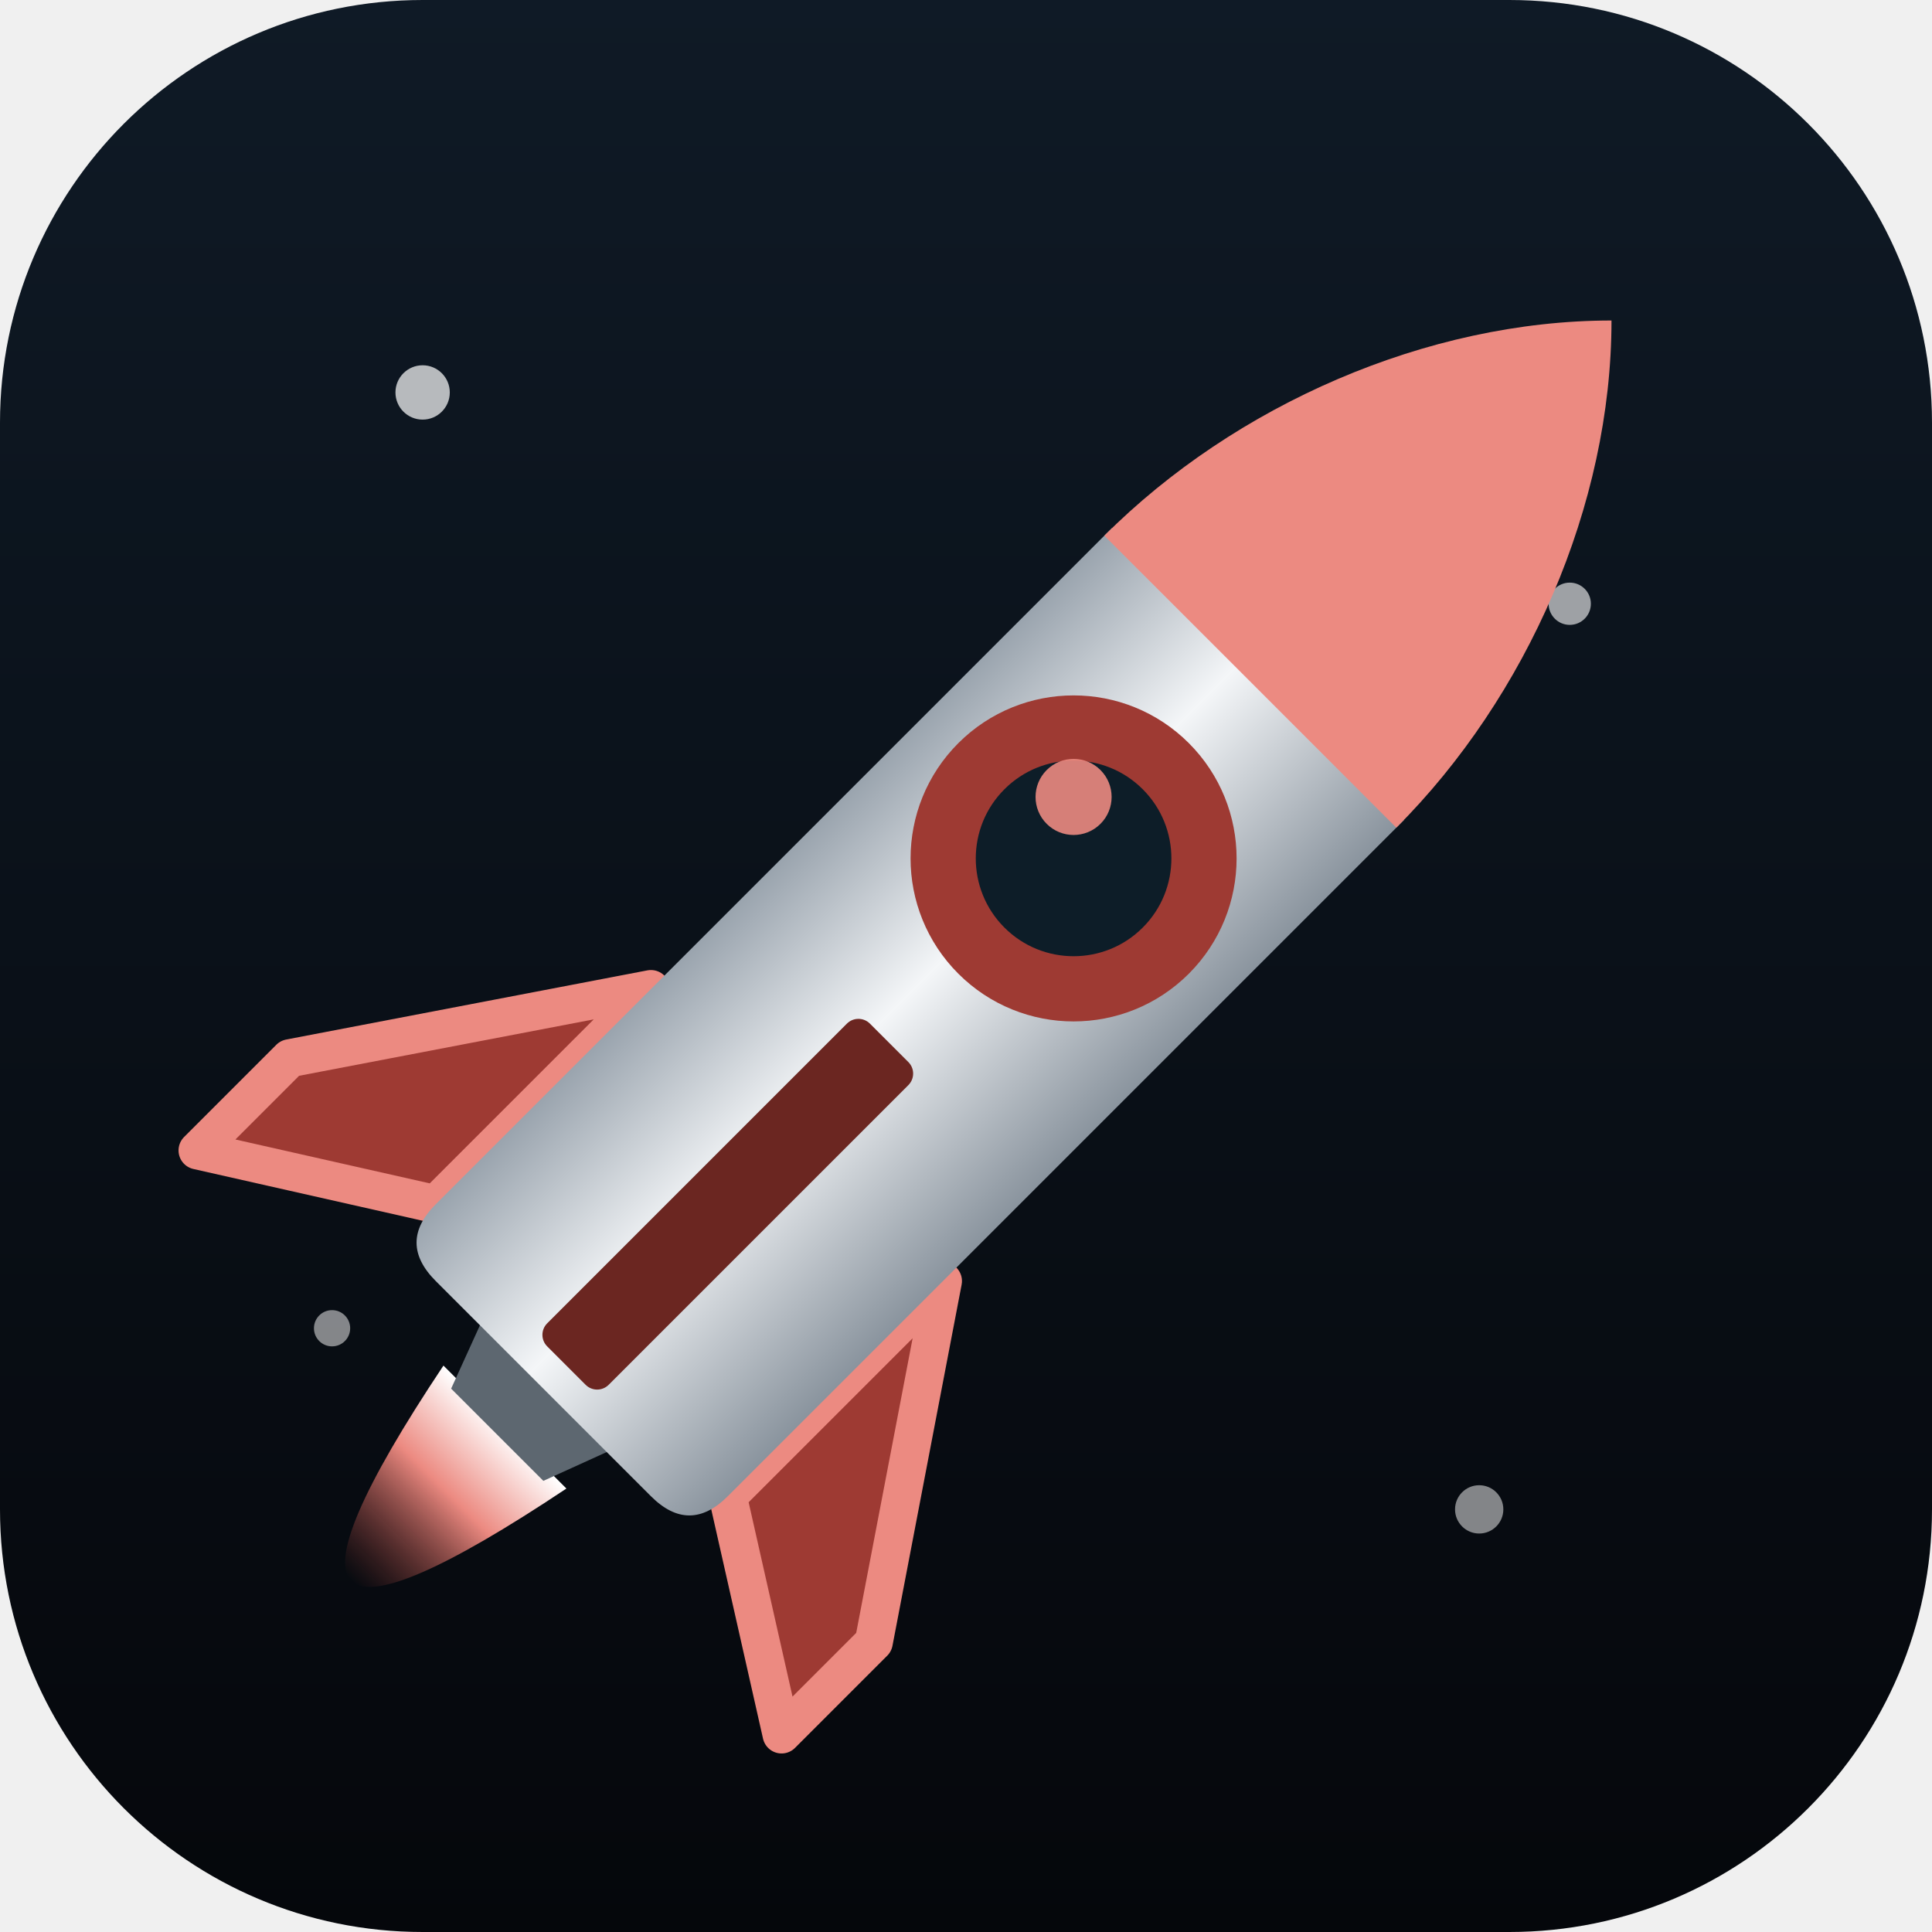
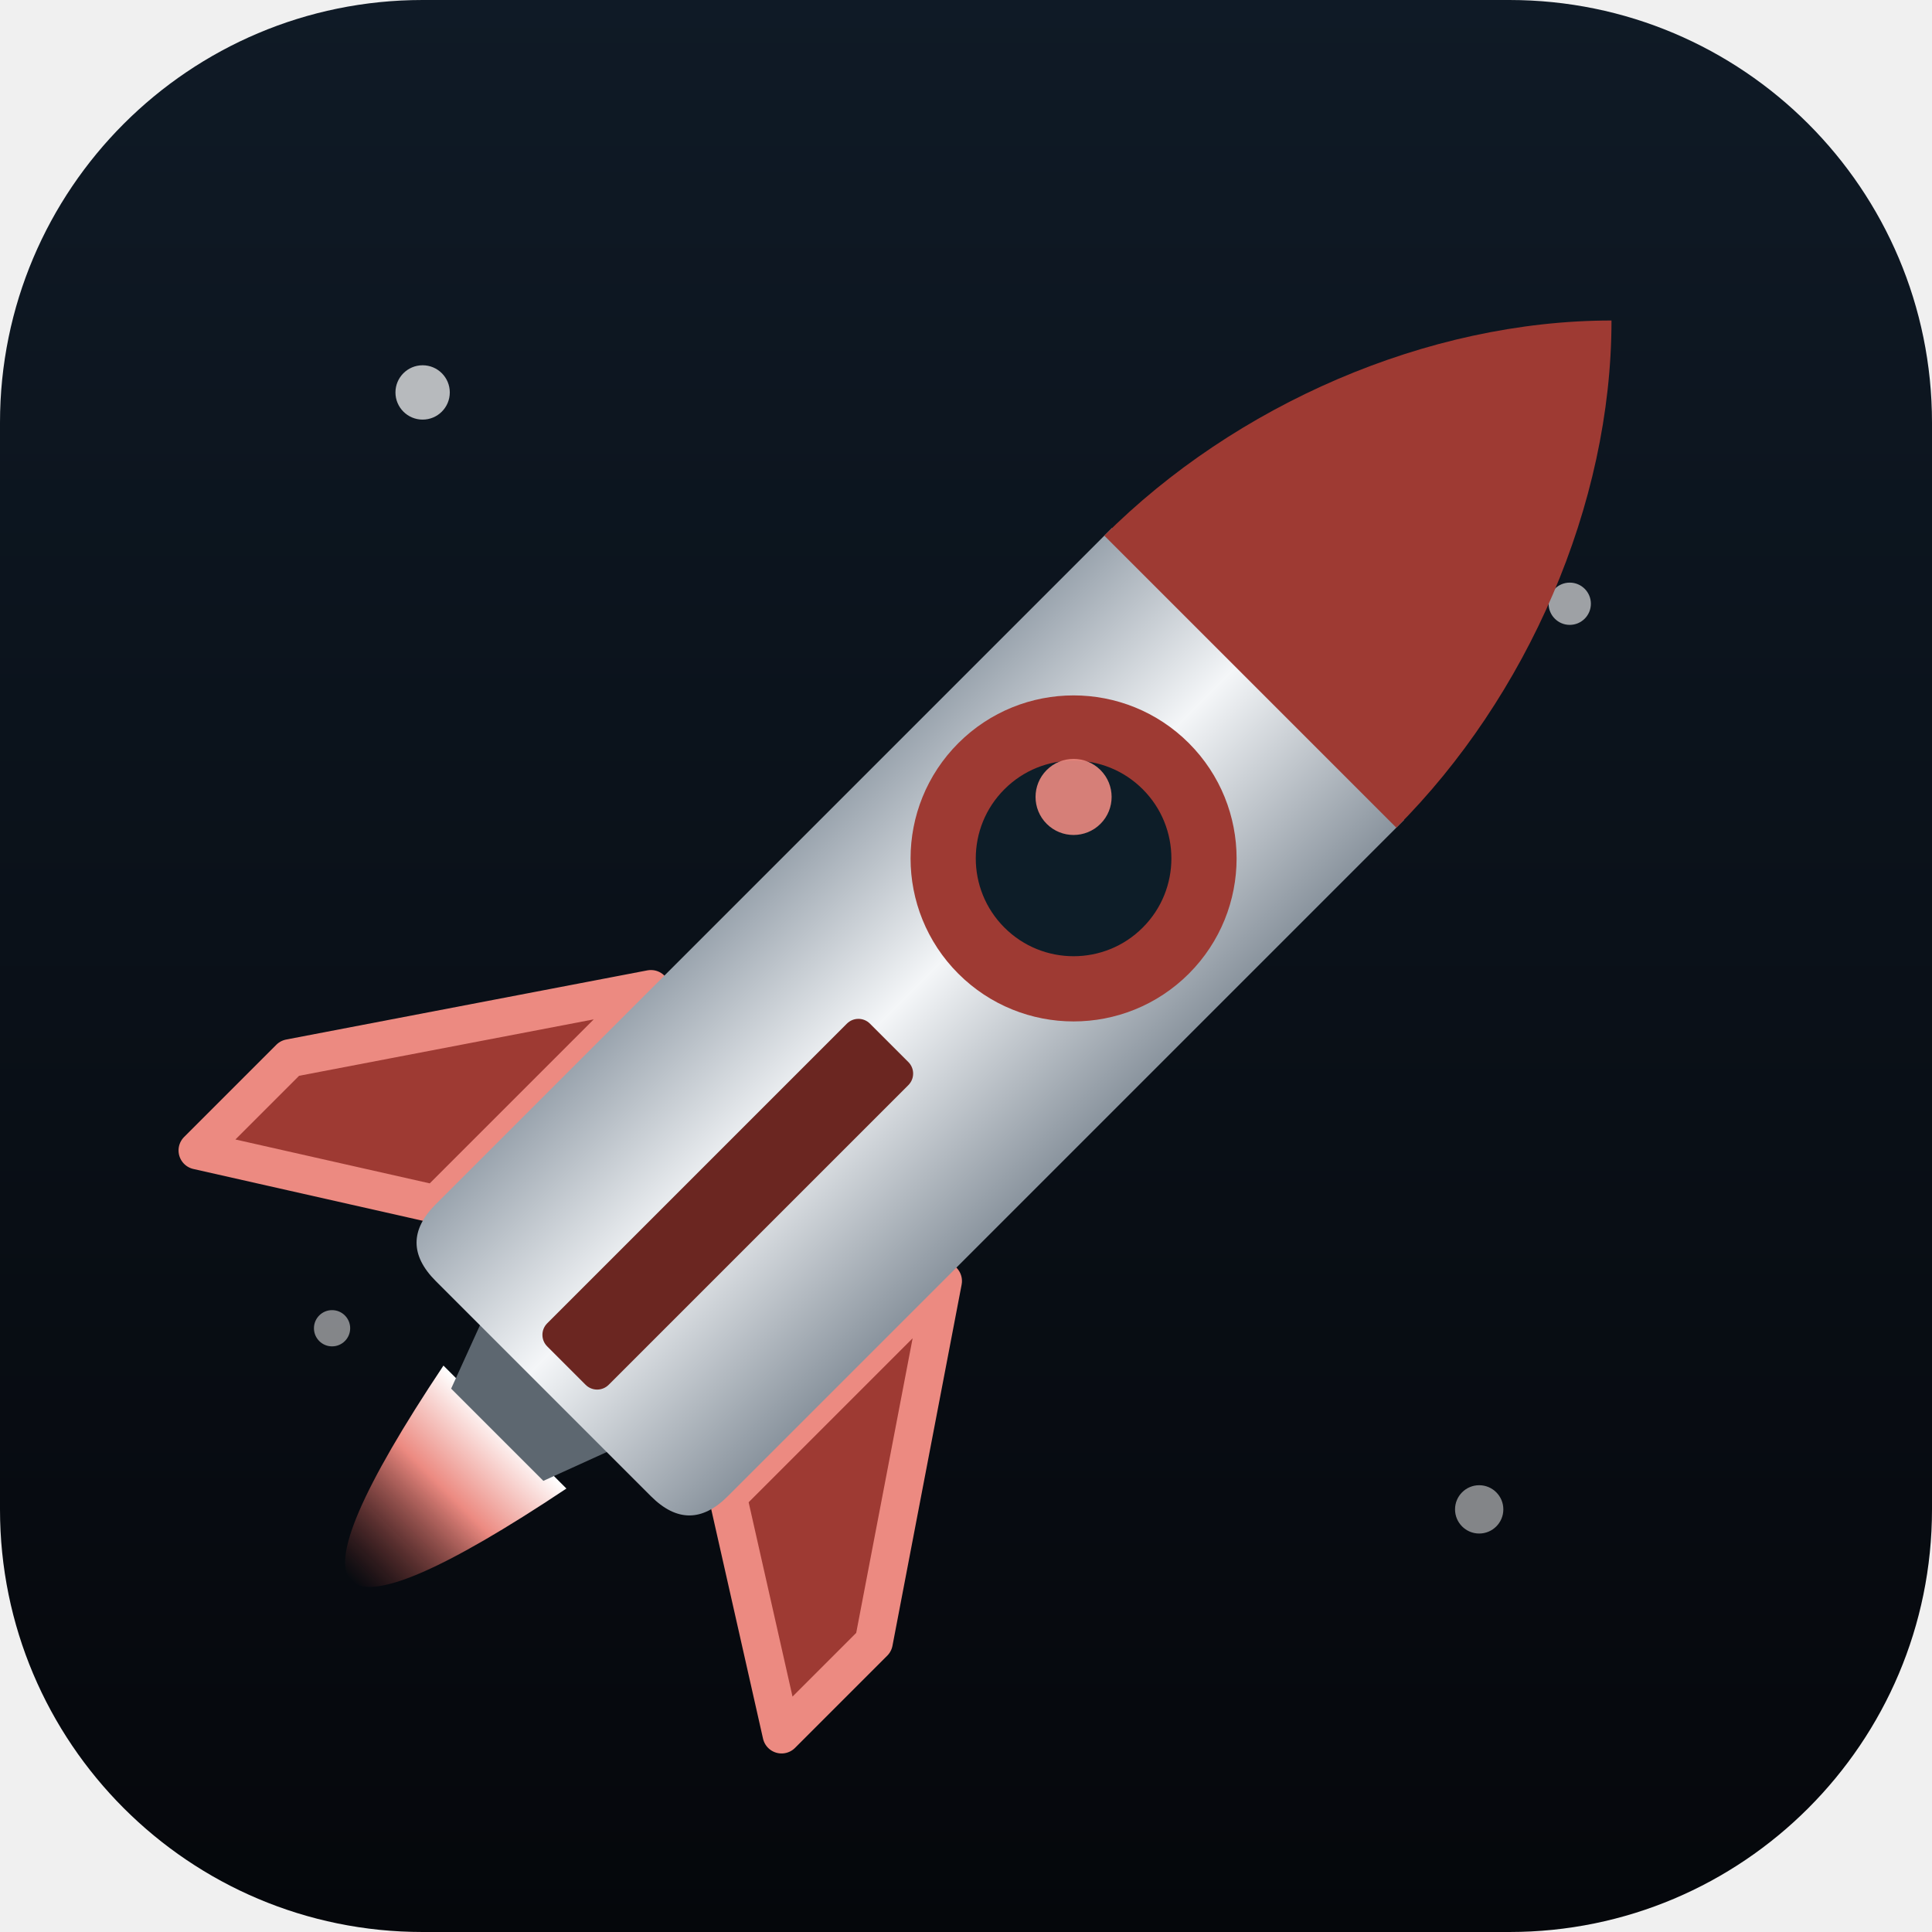
<svg xmlns="http://www.w3.org/2000/svg" viewBox="0 0 64 64">
  <defs>
    <linearGradient id="bg" x1="0" y1="0" x2="0" y2="1">
      <stop offset="0" stop-color="#0f1a26" />
      <stop offset="1" stop-color="#05070b" />
    </linearGradient>
    <linearGradient id="body" x1="0" x2="1">
      <stop offset="0" stop-color="#9aa4ae" />
      <stop offset="0.45" stop-color="#f4f6f8" />
      <stop offset="1" stop-color="#8a949e" />
    </linearGradient>
    <linearGradient id="flame" x1="0" y1="0" x2="0" y2="1">
      <stop offset="0" stop-color="#ffffff" />
      <stop offset="0.4" stop-color="#ec8a81" />
      <stop offset="1" stop-color="#9e3a33" stop-opacity="0" />
    </linearGradient>
  </defs>
  <rect width="64" height="64" rx="14" fill="url(#bg)" />
  <circle cx="14" cy="13" r="0.9" fill="#fff" opacity="0.7" />
  <circle cx="52" cy="20" r="0.7" fill="#fff" opacity="0.6" />
  <circle cx="49" cy="50" r="0.8" fill="#fff" opacity="0.5" />
  <circle cx="11" cy="44" r="0.6" fill="#fff" opacity="0.5" />
  <g transform="translate(32 32) rotate(45) scale(0.36) translate(-50 -90)">
    <path d="M42 150 Q50 190 58 150 Z" fill="url(#flame)" />
    <path d="M31 112 L12 140 L12 152 L31 140 Z" fill="#9e3a33" stroke="#ec8a81" stroke-width="3.5" stroke-linejoin="round" />
    <path d="M69 112 L88 140 L88 152 L69 140 Z" fill="#9e3a33" stroke="#ec8a81" stroke-width="3.5" stroke-linejoin="round" />
    <path d="M41 143 L59 143 L56 151 L44 151 Z" fill="#5d6770" />
    <path d="M31 52 L69 52 L69 140 Q69 145 64 145 L36 145 Q31 145 31 140 Z" fill="url(#body)" />
-     <path d="M50 6 C38 18 31 36 31 53 L69 53 C69 36 62 18 50 6 Z" fill="#ec8a81" />
+     <path d="M50 6 C38 18 31 36 31 53 L69 53 C69 36 62 18 50 6 Z" fill="#9e3a33" />
    <circle cx="50" cy="76" r="12" fill="#0d1d28" stroke="#9e3a33" stroke-width="6" />
    <circle cx="46" cy="72" r="3.5" fill="#ec8a81" opacity="0.9" />
    <rect x="46" y="100" width="8" height="42" rx="1.5" fill="#6b2621" />
  </g>
</svg>
